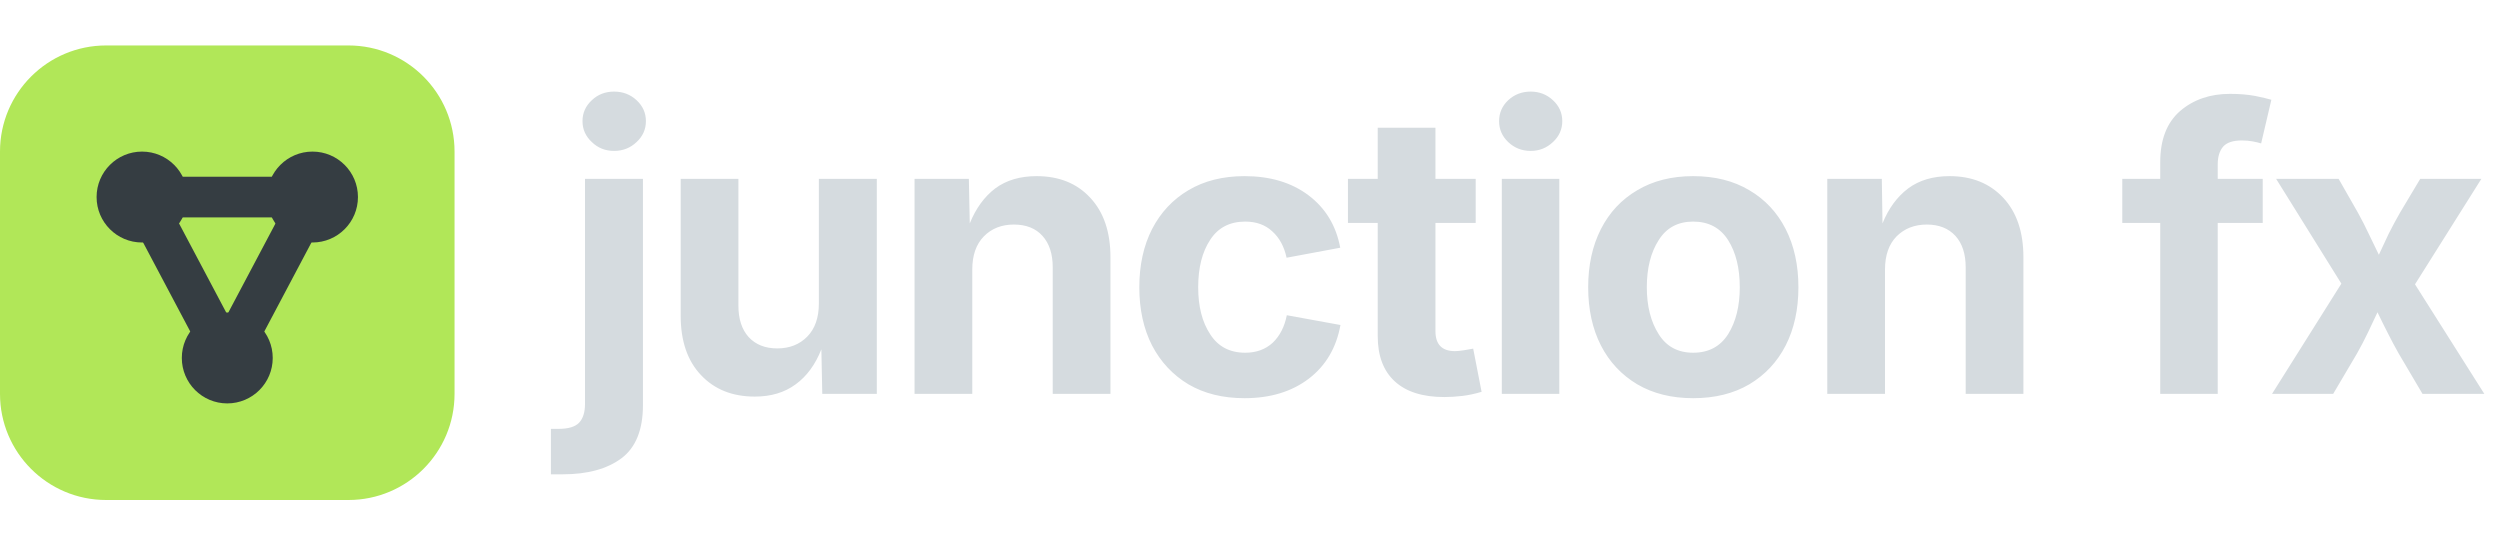
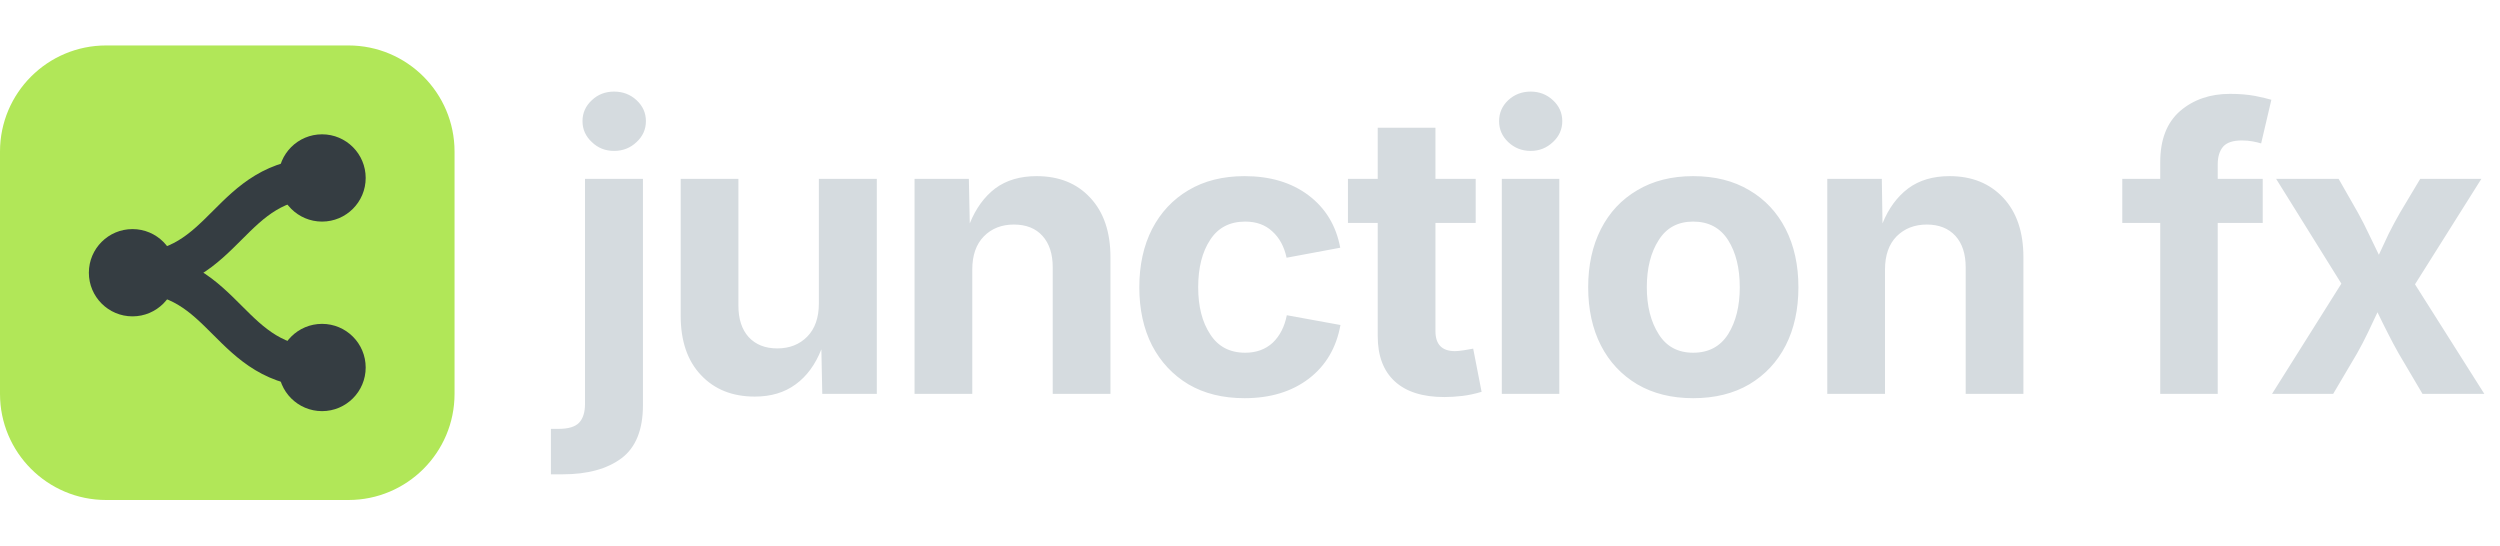
<svg xmlns="http://www.w3.org/2000/svg" viewBox="0 0 110 24" width="110" height="24">
  <path id="mark-1" d="M4.67 2H15.33A4.67 4.67 0 0 1 20 6.67V17.33A4.67 4.67 0 0 1 15.33 22H4.67A4.67 4.67 0 0 1 0 17.33V6.67A4.67 4.67 0 0 1 4.67 2Z" fill="#B1E758" />
-   <path id="cut-2" d="M 6.25 8.67 L 13.75 8.67 M 6.25 8.67 L 10 15.75 M 13.75 8.67 L 10 15.75" fill="none" stroke="#353D42" stroke-width="1.79" stroke-linecap="round" stroke-linejoin="round" />
-   <circle id="cut-3" cx="6.25" cy="8.67" r="2" fill="#353D42" />
-   <circle id="cut-4" cx="13.75" cy="8.67" r="2" fill="#353D42" />
-   <circle id="cut-5" cx="10" cy="15.75" r="2" fill="#353D42" />
+   <path id="cut-2" d="M 5.83 12 C 10 12 10 7.83 14.17 7.83 M 5.83 12 C 10 12 10 16.17 14.17 16.17" fill="none" stroke="#353D42" stroke-width="1.79" stroke-linecap="round" stroke-linejoin="round" />
+   <circle id="cut-3" cx="5.83" cy="12" r="1.92" fill="#353D42" />
+   <circle id="cut-4" cx="14.17" cy="7.83" r="1.92" fill="#353D42" />
+   <circle id="cut-5" cx="14.17" cy="16.17" r="1.92" fill="#353D42" />
  <path id="word-6" d="M25.74 7.87H28.29V17.82Q28.29 19.45 27.35 20.16Q26.4 20.87 24.76 20.87H24.24V18.87H24.58Q25.22 18.87 25.48 18.6Q25.74 18.32 25.74 17.78ZM27.02 6.64Q26.44 6.64 26.04 6.25Q25.63 5.87 25.63 5.33Q25.63 4.79 26.04 4.41Q26.44 4.03 27.02 4.03Q27.6 4.03 28.01 4.41Q28.42 4.79 28.42 5.33Q28.42 5.87 28.01 6.25Q27.6 6.64 27.02 6.64Z M33.21 17.45Q31.73 17.45 30.84 16.5Q29.95 15.56 29.95 13.89V7.87H32.49V13.45Q32.49 14.33 32.94 14.83Q33.4 15.33 34.2 15.33Q35.01 15.33 35.52 14.81Q36.03 14.29 36.03 13.35V7.87H38.58V17.33H36.18L36.14 15.37Q35.74 16.38 35.01 16.91Q34.28 17.45 33.21 17.45Z M42.78 11.86V17.33H40.24V7.87H42.63L42.67 9.83Q43.07 8.84 43.79 8.29Q44.52 7.75 45.61 7.75Q47.09 7.75 47.97 8.7Q48.86 9.65 48.86 11.32V17.33H46.32V11.76Q46.32 10.88 45.87 10.38Q45.42 9.88 44.61 9.88Q43.8 9.88 43.29 10.4Q42.78 10.92 42.78 11.86Z M54.76 17.52Q53.33 17.52 52.29 16.91Q51.26 16.29 50.69 15.2Q50.13 14.1 50.13 12.64Q50.13 11.18 50.69 10.08Q51.26 8.98 52.29 8.37Q53.33 7.75 54.76 7.75Q56.45 7.75 57.57 8.59Q58.7 9.44 58.97 10.9L56.61 11.34Q56.45 10.6 55.98 10.18Q55.52 9.75 54.79 9.75Q53.77 9.75 53.25 10.55Q52.72 11.35 52.72 12.64Q52.72 13.91 53.25 14.71Q53.77 15.52 54.79 15.52Q55.52 15.52 56 15.08Q56.47 14.63 56.62 13.87L58.98 14.3Q58.71 15.8 57.59 16.66Q56.46 17.52 54.76 17.52Z M64.93 7.87V9.81H63.16V14.57Q63.16 15.45 64.02 15.45Q64.16 15.45 64.42 15.41Q64.68 15.37 64.82 15.34L65.19 17.24Q64.76 17.37 64.35 17.42Q63.93 17.47 63.55 17.47Q62.12 17.47 61.37 16.78Q60.62 16.09 60.62 14.79V9.81H59.31V7.87H60.62V5.62H63.16V7.87Z M66.08 17.33V7.87H68.61V17.33ZM67.35 6.64Q66.77 6.64 66.36 6.25Q65.96 5.87 65.96 5.33Q65.96 4.79 66.36 4.41Q66.77 4.03 67.35 4.03Q67.92 4.03 68.33 4.41Q68.74 4.79 68.74 5.33Q68.74 5.87 68.33 6.25Q67.92 6.64 67.35 6.64Z M74.5 17.52Q73.08 17.52 72.04 16.91Q71 16.29 70.44 15.2Q69.88 14.1 69.88 12.64Q69.88 11.18 70.44 10.08Q71 8.98 72.04 8.37Q73.08 7.75 74.5 7.75Q75.93 7.75 76.97 8.37Q78.01 8.98 78.57 10.08Q79.13 11.18 79.13 12.64Q79.13 14.1 78.57 15.2Q78.01 16.29 76.97 16.91Q75.93 17.52 74.5 17.52ZM74.5 15.52Q75.52 15.52 76.04 14.7Q76.55 13.88 76.55 12.64Q76.55 11.38 76.04 10.57Q75.52 9.75 74.5 9.75Q73.49 9.75 72.98 10.57Q72.46 11.38 72.46 12.64Q72.46 13.88 72.98 14.7Q73.49 15.52 74.5 15.52Z M82.94 11.86V17.33H80.4V7.87H82.8L82.83 9.83Q83.23 8.84 83.96 8.29Q84.69 7.75 85.78 7.75Q87.25 7.75 88.14 8.7Q89.03 9.65 89.03 11.32V17.33H86.49V11.76Q86.49 10.88 86.04 10.38Q85.58 9.88 84.78 9.88Q83.97 9.88 83.45 10.4Q82.94 10.92 82.94 11.86Z M99.56 7.87V9.81H97.58V17.33H95.05V9.81H93.38V7.87H95.05V7.14Q95.05 5.64 95.93 4.88Q96.81 4.13 98.12 4.13Q98.73 4.13 99.22 4.22Q99.71 4.32 99.94 4.39L99.49 6.31Q99.33 6.26 99.11 6.22Q98.89 6.18 98.64 6.18Q98.06 6.18 97.82 6.45Q97.58 6.73 97.58 7.23V7.87Z M99.97 17.33 103.02 12.48 100.15 7.87H102.9L103.75 9.36Q104.01 9.83 104.23 10.3Q104.45 10.76 104.67 11.21Q104.88 10.76 105.1 10.29Q105.33 9.83 105.6 9.36L106.49 7.87H109.18L106.26 12.51L109.31 17.33H106.59L105.54 15.55Q105.28 15.09 105.05 14.63Q104.82 14.18 104.61 13.74Q104.4 14.18 104.19 14.63Q103.97 15.09 103.71 15.55L102.66 17.33Z" fill="#D5DBDF" />
</svg>
